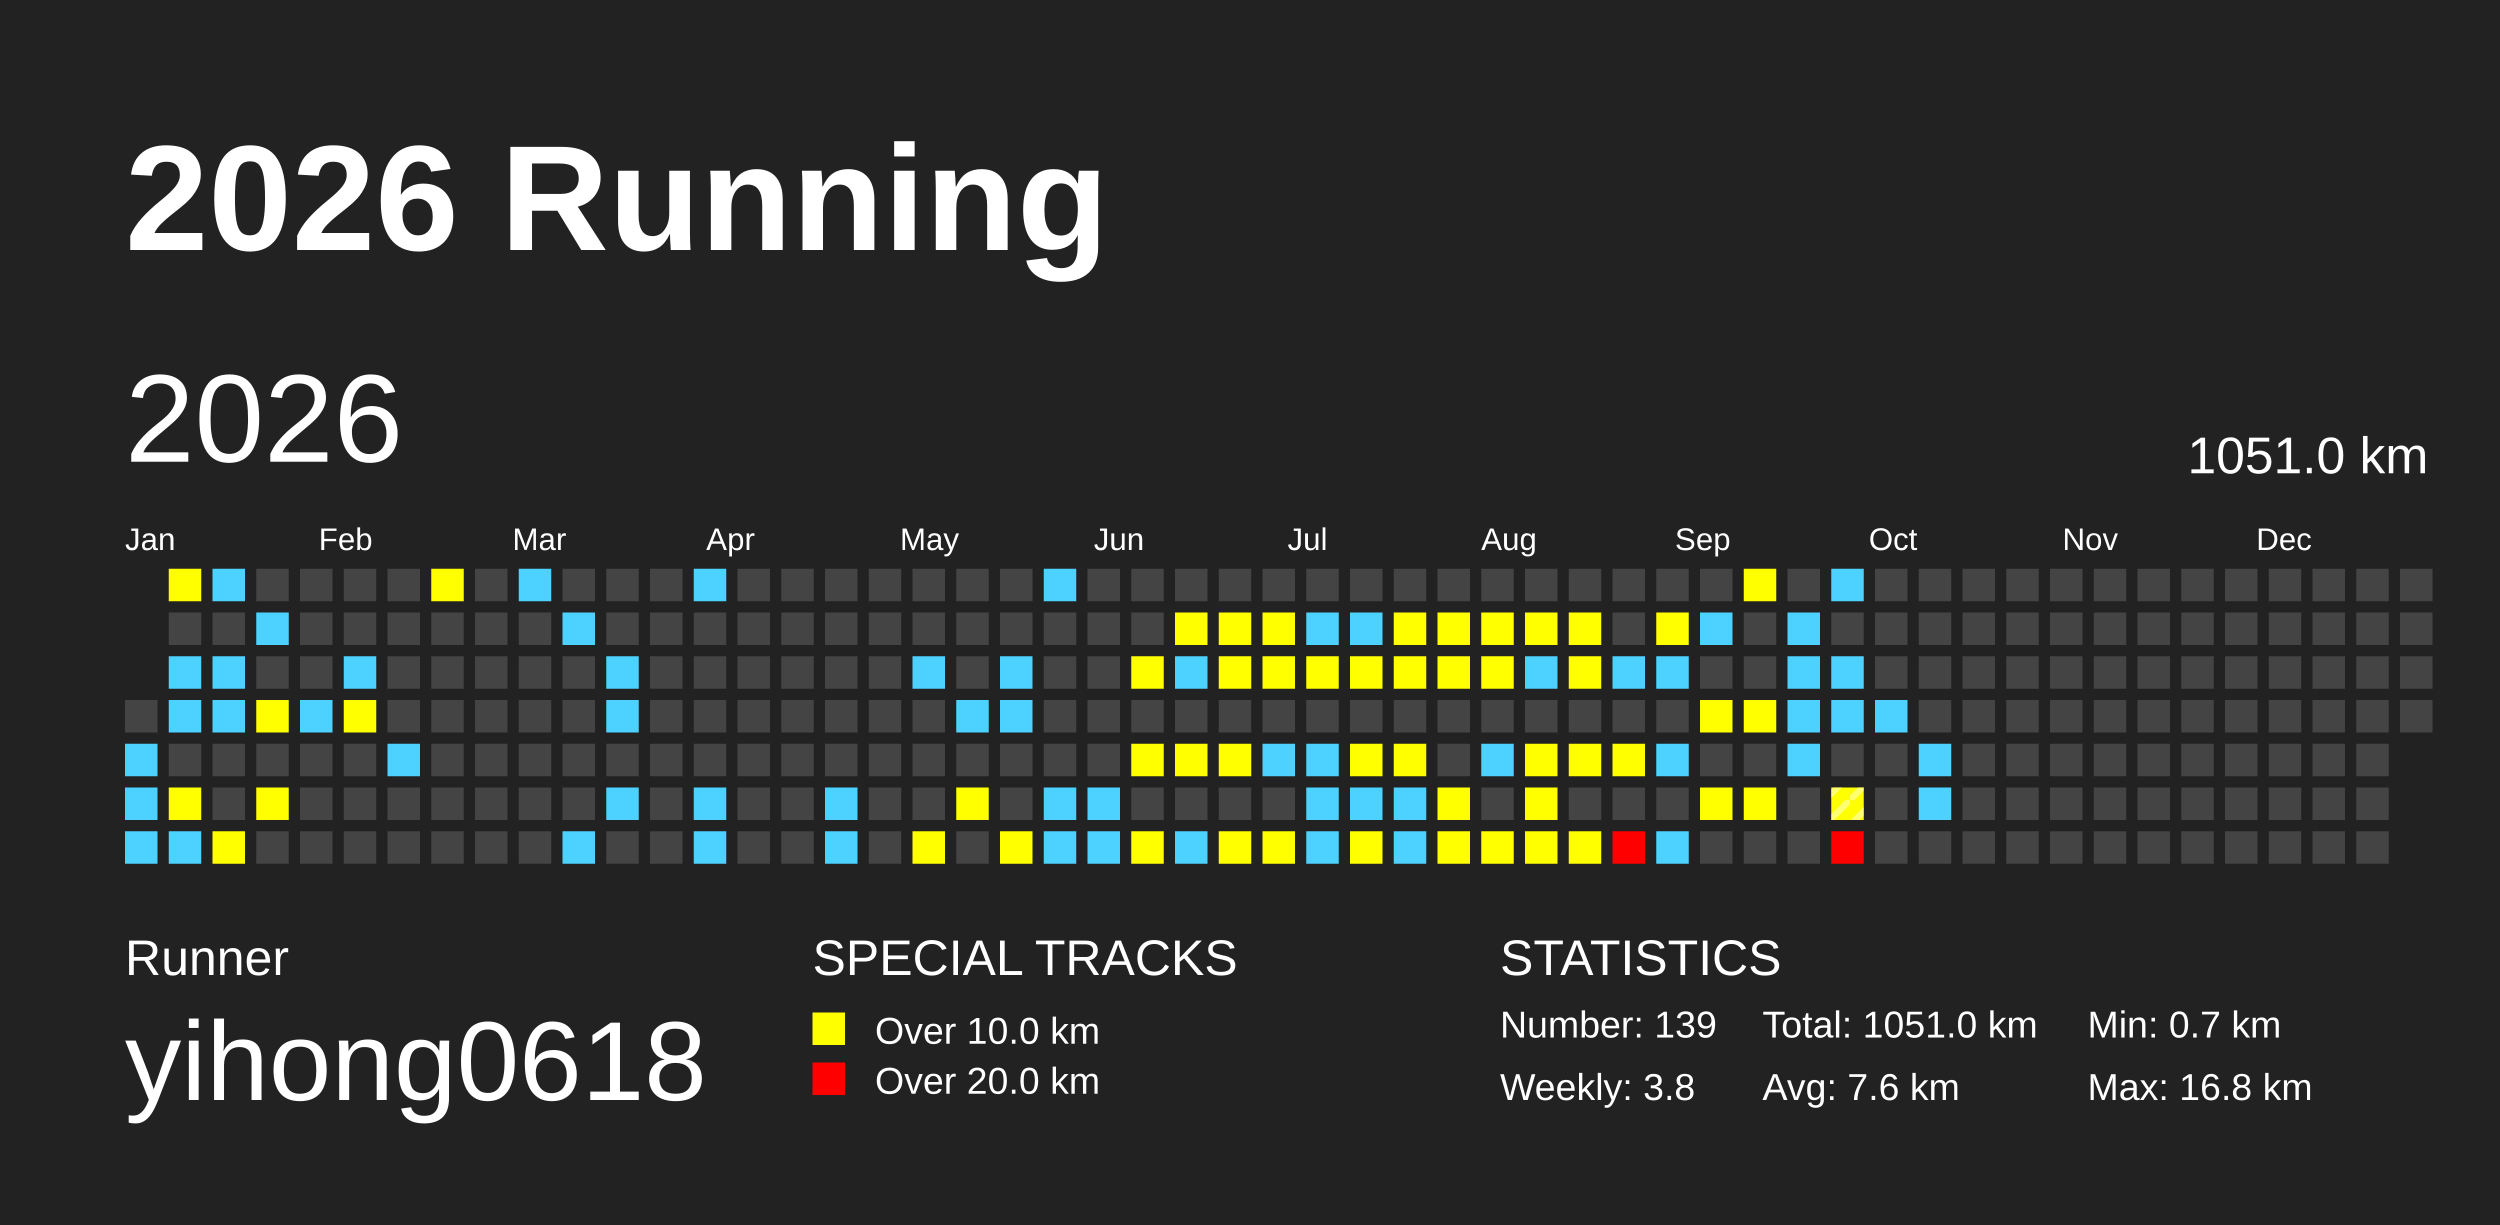
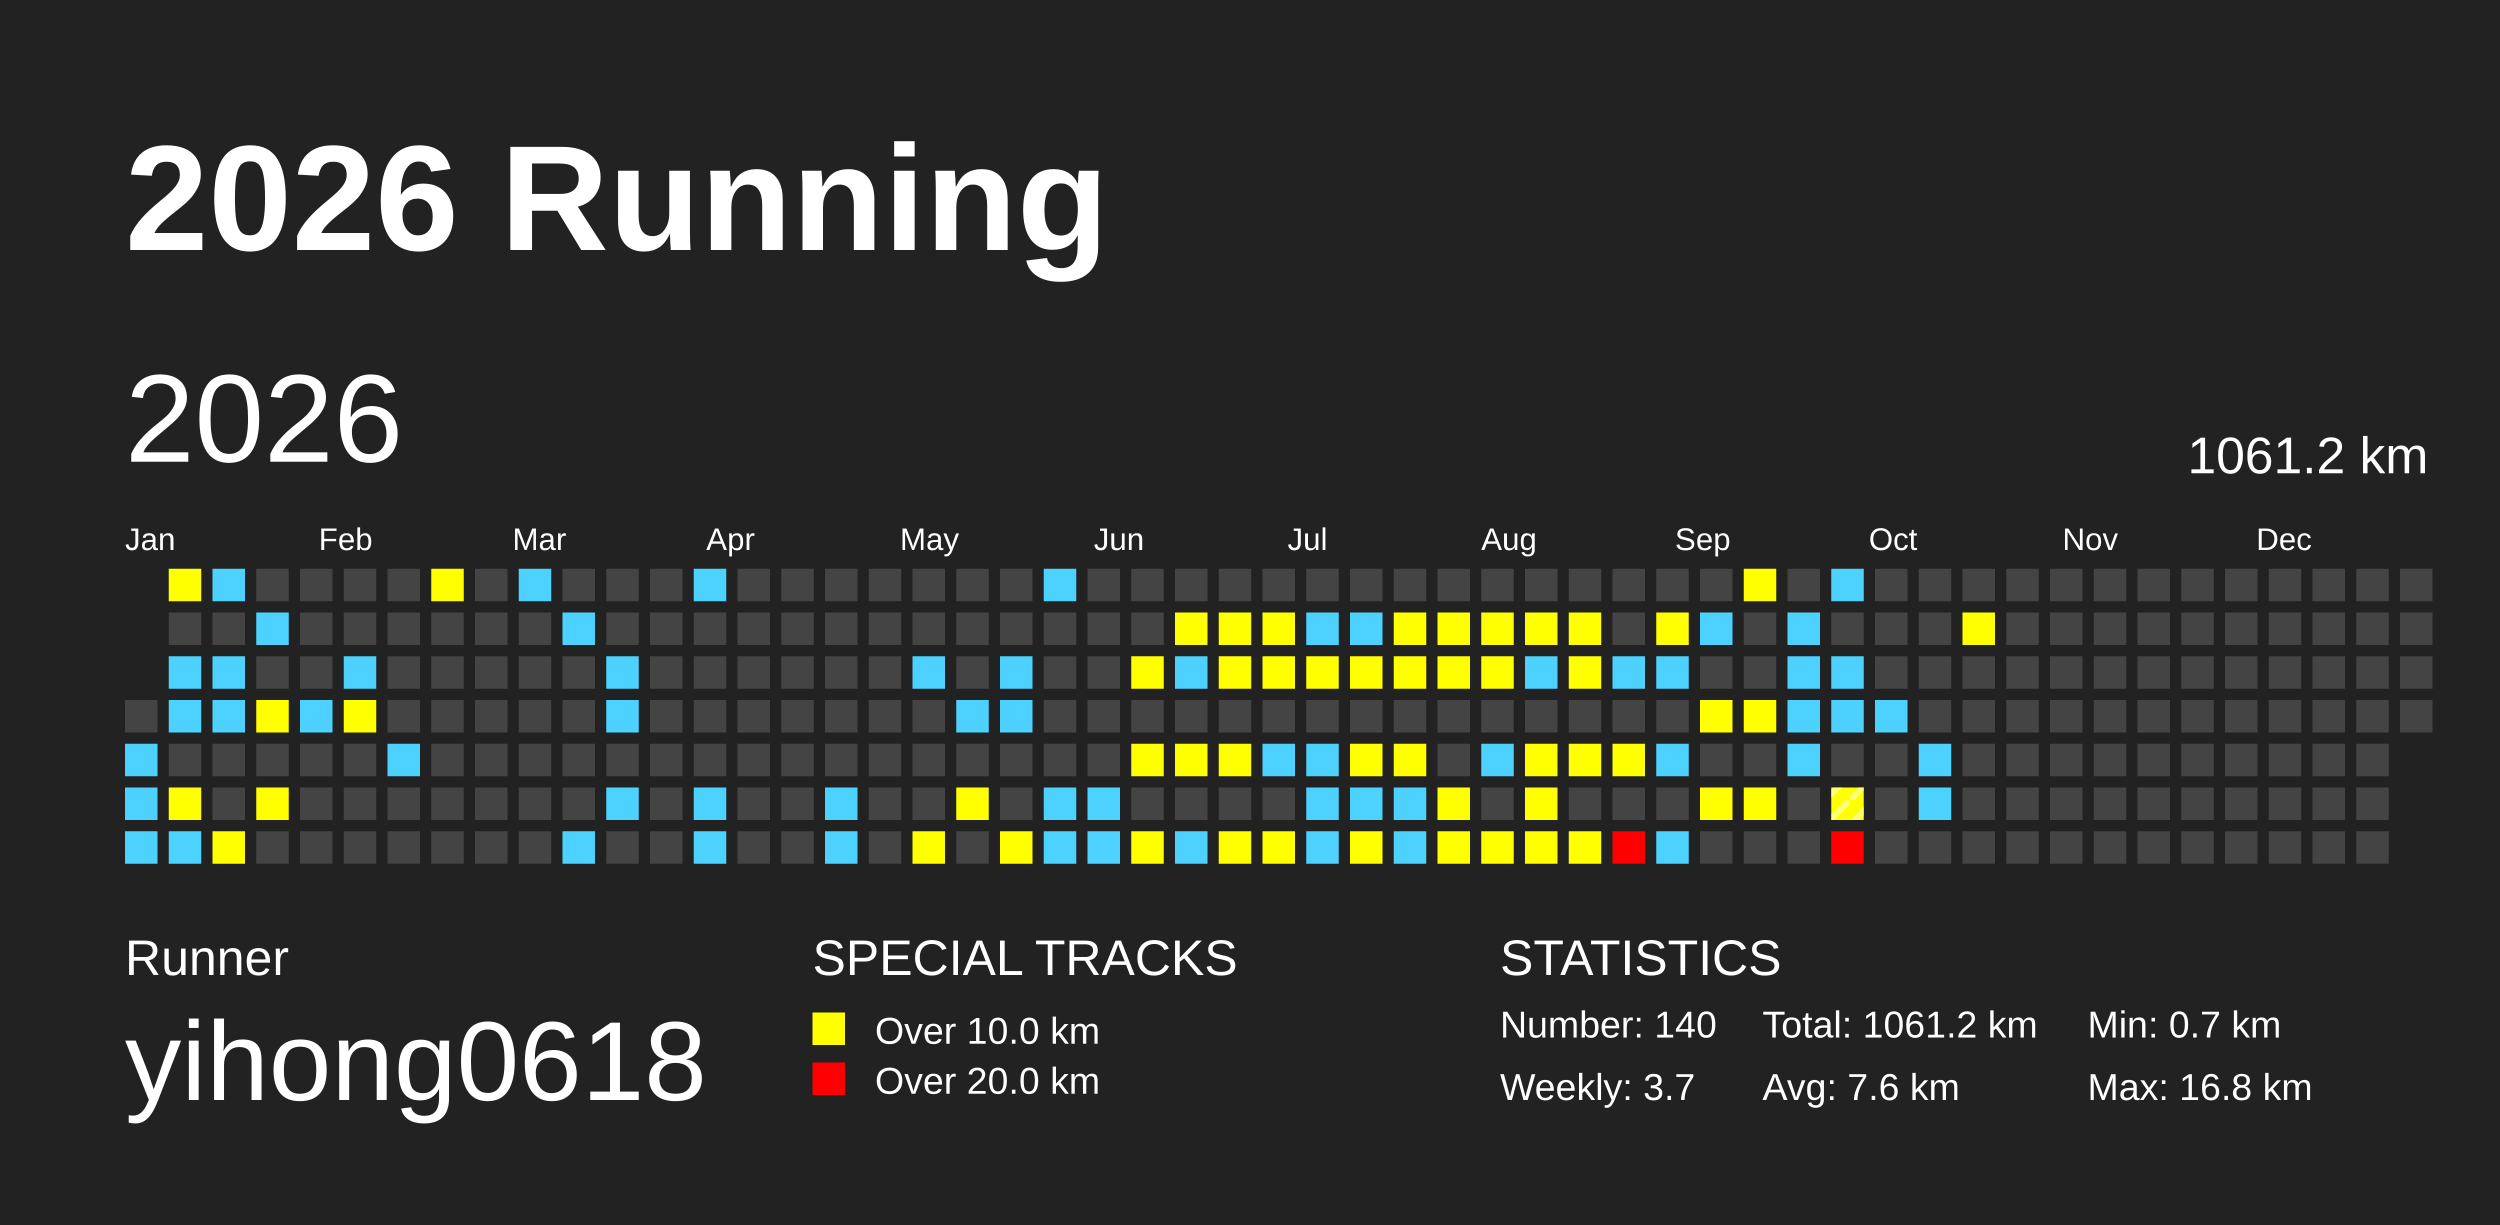
<svg xmlns="http://www.w3.org/2000/svg" baseProfile="full" height="98mm" version="1.1" viewBox="0,0,200,98" width="200mm">
  <defs>
    <pattern height="2" id="indoor-stripe" patternUnits="userSpaceOnUse" width="2">
      <line stroke="white" stroke-opacity="0.45" stroke-width="0.5" x1="0" x2="2" y1="2" y2="0" />
    </pattern>
  </defs>
  <rect fill="#222222" height="98" width="200" x="0" y="0" />
  <text fill="#FFFFFF" style="font-size:12px; font-family:Arial; font-weight:bold;" x="10" y="20">2026 Running</text>
  <text fill="#FFFFFF" style="font-size:4px; font-family:Arial" x="10" y="78">Runner</text>
  <text fill="#FFFFFF" style="font-size:9px; font-family:Arial" x="10" y="88">yihong0618</text>
  <text fill="#FFFFFF" style="font-size:4px; font-family:Arial" x="65" y="78">SPECIAL TRACKS</text>
  <rect fill="yellow" height="2.6" width="2.6" x="65" y="81" />
  <text fill="#FFFFFF" style="font-size:3px; font-family:Arial" x="70" y="83.5">Over 10.0 km</text>
  <rect fill="red" height="2.6" width="2.6" x="65" y="85" />
  <text fill="#FFFFFF" style="font-size:3px; font-family:Arial" x="70" y="87.5">Over 20.0 km</text>
  <text fill="#FFFFFF" style="font-size:4px; font-family:Arial" x="120" y="78">STATISTICS</text>
-   <text fill="#FFFFFF" style="font-size:3px; font-family:Arial" x="120" y="83">Number: 139</text>
-   <text fill="#FFFFFF" style="font-size:3px; font-family:Arial" x="120" y="88">Weekly: 3.8</text>
-   <text fill="#FFFFFF" style="font-size:3px; font-family:Arial" x="141" y="83">Total: 1051.0 km</text>
+   <text fill="#FFFFFF" style="font-size:3px; font-family:Arial" x="120" y="83">Number: 140</text>
+   <text fill="#FFFFFF" style="font-size:3px; font-family:Arial" x="120" y="88">Weekly: 3.7</text>
+   <text fill="#FFFFFF" style="font-size:3px; font-family:Arial" x="141" y="83">Total: 1061.2 km</text>
  <text fill="#FFFFFF" style="font-size:3px; font-family:Arial" x="141" y="88">Avg: 7.6 km</text>
  <text fill="#FFFFFF" style="font-size:3px; font-family:Arial" x="167" y="83">Min: 0.7 km</text>
  <text fill="#FFFFFF" style="font-size:3px; font-family:Arial" x="167" y="88">Max: 16.8 km</text>
  <text dominant-baseline="hanging" fill="#FFFFFF" style="font-size:10.0px; font-family:Arial;" x="10" y="30">2026</text>
-   <text dominant-baseline="hanging" fill="#FFFFFF" style="font-size:4.125px; font-family:Arial;" x="175" y="35">1051.0 km</text>
+   <text dominant-baseline="hanging" fill="#FFFFFF" style="font-size:4.125px; font-family:Arial;" x="175" y="35">1061.2 km</text>
  <text fill="#FFFFFF" style="font-size:2.5px; font-family:Arial" x="10.0" y="44">Jan</text>
  <text fill="#FFFFFF" style="font-size:2.5px; font-family:Arial" x="25.5" y="44">Feb</text>
  <text fill="#FFFFFF" style="font-size:2.5px; font-family:Arial" x="41.0" y="44">Mar</text>
  <text fill="#FFFFFF" style="font-size:2.5px; font-family:Arial" x="56.5" y="44">Apr</text>
  <text fill="#FFFFFF" style="font-size:2.5px; font-family:Arial" x="72.0" y="44">May</text>
  <text fill="#FFFFFF" style="font-size:2.5px; font-family:Arial" x="87.5" y="44">Jun</text>
  <text fill="#FFFFFF" style="font-size:2.5px; font-family:Arial" x="103.0" y="44">Jul</text>
  <text fill="#FFFFFF" style="font-size:2.5px; font-family:Arial" x="118.5" y="44">Aug</text>
  <text fill="#FFFFFF" style="font-size:2.5px; font-family:Arial" x="134.0" y="44">Sep</text>
  <text fill="#FFFFFF" style="font-size:2.5px; font-family:Arial" x="149.5" y="44">Oct</text>
  <text fill="#FFFFFF" style="font-size:2.5px; font-family:Arial" x="165.0" y="44">Nov</text>
  <text fill="#FFFFFF" style="font-size:2.5px; font-family:Arial" x="180.5" y="44">Dec</text>
  <rect fill="#444444" height="2.6" width="2.6" x="10.0" y="56.0" />
  <rect fill="#4DD2FF" height="2.6" width="2.6" x="10.0" y="59.5" />
  <rect fill="#4DD2FF" height="2.6" width="2.6" x="10.0" y="63.0" />
  <rect fill="#4DD2FF" height="2.6" width="2.6" x="10.0" y="66.5" />
  <rect fill="yellow" height="2.6" width="2.6" x="13.5" y="45.5" />
  <rect fill="#444444" height="2.6" width="2.6" x="13.5" y="49.0" />
  <rect fill="#4DD2FF" height="2.6" width="2.6" x="13.5" y="52.5" />
  <rect fill="#4DD2FF" height="2.6" width="2.6" x="13.5" y="56.0" />
  <rect fill="#444444" height="2.6" width="2.6" x="13.5" y="59.5" />
  <rect fill="yellow" height="2.6" width="2.6" x="13.5" y="63.0" />
  <rect fill="#4DD2FF" height="2.6" width="2.6" x="13.5" y="66.5" />
  <rect fill="#4DD2FF" height="2.6" width="2.6" x="17.0" y="45.5" />
  <rect fill="#444444" height="2.6" width="2.6" x="17.0" y="49.0" />
  <rect fill="#4DD2FF" height="2.6" width="2.6" x="17.0" y="52.5" />
  <rect fill="#4DD2FF" height="2.6" width="2.6" x="17.0" y="56.0" />
  <rect fill="#444444" height="2.6" width="2.6" x="17.0" y="59.5" />
  <rect fill="#444444" height="2.6" width="2.6" x="17.0" y="63.0" />
  <rect fill="yellow" height="2.6" width="2.6" x="17.0" y="66.5" />
  <rect fill="#444444" height="2.6" width="2.6" x="20.5" y="45.5" />
  <rect fill="#4DD2FF" height="2.6" width="2.6" x="20.5" y="49.0" />
  <rect fill="#444444" height="2.6" width="2.6" x="20.5" y="52.5" />
  <rect fill="yellow" height="2.6" width="2.6" x="20.5" y="56.0" />
  <rect fill="#444444" height="2.6" width="2.6" x="20.5" y="59.5" />
  <rect fill="yellow" height="2.6" width="2.6" x="20.5" y="63.0" />
  <rect fill="#444444" height="2.6" width="2.6" x="20.5" y="66.5" />
  <rect fill="#444444" height="2.6" width="2.6" x="24.0" y="45.5" />
  <rect fill="#444444" height="2.6" width="2.6" x="24.0" y="49.0" />
  <rect fill="#444444" height="2.6" width="2.6" x="24.0" y="52.5" />
  <rect fill="#4DD2FF" height="2.6" width="2.6" x="24.0" y="56.0" />
  <rect fill="#444444" height="2.6" width="2.6" x="24.0" y="59.5" />
  <rect fill="#444444" height="2.6" width="2.6" x="24.0" y="63.0" />
  <rect fill="#444444" height="2.6" width="2.6" x="24.0" y="66.5" />
  <rect fill="#444444" height="2.6" width="2.6" x="27.5" y="45.5" />
  <rect fill="#444444" height="2.6" width="2.6" x="27.5" y="49.0" />
  <rect fill="#4DD2FF" height="2.6" width="2.6" x="27.5" y="52.5" />
  <rect fill="yellow" height="2.6" width="2.6" x="27.5" y="56.0" />
  <rect fill="#444444" height="2.6" width="2.6" x="27.5" y="59.5" />
  <rect fill="#444444" height="2.6" width="2.6" x="27.5" y="63.0" />
  <rect fill="#444444" height="2.6" width="2.6" x="27.5" y="66.5" />
  <rect fill="#444444" height="2.6" width="2.6" x="31.0" y="45.5" />
  <rect fill="#444444" height="2.6" width="2.6" x="31.0" y="49.0" />
  <rect fill="#444444" height="2.6" width="2.6" x="31.0" y="52.5" />
  <rect fill="#444444" height="2.6" width="2.6" x="31.0" y="56.0" />
  <rect fill="#4DD2FF" height="2.6" width="2.6" x="31.0" y="59.5" />
  <rect fill="#444444" height="2.6" width="2.6" x="31.0" y="63.0" />
  <rect fill="#444444" height="2.6" width="2.6" x="31.0" y="66.5" />
  <rect fill="yellow" height="2.6" width="2.6" x="34.5" y="45.5" />
  <rect fill="#444444" height="2.6" width="2.6" x="34.5" y="49.0" />
  <rect fill="#444444" height="2.6" width="2.6" x="34.5" y="52.5" />
  <rect fill="#444444" height="2.6" width="2.6" x="34.5" y="56.0" />
  <rect fill="#444444" height="2.6" width="2.6" x="34.5" y="59.5" />
  <rect fill="#444444" height="2.6" width="2.6" x="34.5" y="63.0" />
  <rect fill="#444444" height="2.6" width="2.6" x="34.5" y="66.5" />
  <rect fill="#444444" height="2.6" width="2.6" x="38.0" y="45.5" />
  <rect fill="#444444" height="2.6" width="2.6" x="38.0" y="49.0" />
  <rect fill="#444444" height="2.6" width="2.6" x="38.0" y="52.5" />
  <rect fill="#444444" height="2.6" width="2.6" x="38.0" y="56.0" />
  <rect fill="#444444" height="2.6" width="2.6" x="38.0" y="59.5" />
  <rect fill="#444444" height="2.6" width="2.6" x="38.0" y="63.0" />
  <rect fill="#444444" height="2.6" width="2.6" x="38.0" y="66.5" />
  <rect fill="#4DD2FF" height="2.6" width="2.6" x="41.5" y="45.5" />
  <rect fill="#444444" height="2.6" width="2.6" x="41.5" y="49.0" />
  <rect fill="#444444" height="2.6" width="2.6" x="41.5" y="52.5" />
  <rect fill="#444444" height="2.6" width="2.6" x="41.5" y="56.0" />
  <rect fill="#444444" height="2.6" width="2.6" x="41.5" y="59.5" />
  <rect fill="#444444" height="2.6" width="2.6" x="41.5" y="63.0" />
  <rect fill="#444444" height="2.6" width="2.6" x="41.5" y="66.5" />
  <rect fill="#444444" height="2.6" width="2.6" x="45.0" y="45.5" />
  <rect fill="#4DD2FF" height="2.6" width="2.6" x="45.0" y="49.0" />
  <rect fill="#444444" height="2.6" width="2.6" x="45.0" y="52.5" />
  <rect fill="#444444" height="2.6" width="2.6" x="45.0" y="56.0" />
  <rect fill="#444444" height="2.6" width="2.6" x="45.0" y="59.5" />
  <rect fill="#444444" height="2.6" width="2.6" x="45.0" y="63.0" />
  <rect fill="#4DD2FF" height="2.6" width="2.6" x="45.0" y="66.5" />
  <rect fill="#444444" height="2.6" width="2.6" x="48.5" y="45.5" />
  <rect fill="#444444" height="2.6" width="2.6" x="48.5" y="49.0" />
  <rect fill="#4DD2FF" height="2.6" width="2.6" x="48.5" y="52.5" />
  <rect fill="#4DD2FF" height="2.6" width="2.6" x="48.5" y="56.0" />
  <rect fill="#444444" height="2.6" width="2.6" x="48.5" y="59.5" />
  <rect fill="#4DD2FF" height="2.6" width="2.6" x="48.5" y="63.0" />
  <rect fill="#444444" height="2.6" width="2.6" x="48.5" y="66.5" />
  <rect fill="#444444" height="2.6" width="2.6" x="52.0" y="45.5" />
  <rect fill="#444444" height="2.6" width="2.6" x="52.0" y="49.0" />
  <rect fill="#444444" height="2.6" width="2.6" x="52.0" y="52.5" />
  <rect fill="#444444" height="2.6" width="2.6" x="52.0" y="56.0" />
  <rect fill="#444444" height="2.6" width="2.6" x="52.0" y="59.5" />
  <rect fill="#444444" height="2.6" width="2.6" x="52.0" y="63.0" />
  <rect fill="#444444" height="2.6" width="2.6" x="52.0" y="66.5" />
  <rect fill="#4DD2FF" height="2.6" width="2.6" x="55.5" y="45.5" />
  <rect fill="#444444" height="2.6" width="2.6" x="55.5" y="49.0" />
  <rect fill="#444444" height="2.6" width="2.6" x="55.5" y="52.5" />
  <rect fill="#444444" height="2.6" width="2.6" x="55.5" y="56.0" />
  <rect fill="#444444" height="2.6" width="2.6" x="55.5" y="59.5" />
  <rect fill="#4DD2FF" height="2.6" width="2.6" x="55.5" y="63.0" />
  <rect fill="#4DD2FF" height="2.6" width="2.6" x="55.5" y="66.5" />
  <rect fill="#444444" height="2.6" width="2.6" x="59.0" y="45.5" />
  <rect fill="#444444" height="2.6" width="2.6" x="59.0" y="49.0" />
  <rect fill="#444444" height="2.6" width="2.6" x="59.0" y="52.5" />
  <rect fill="#444444" height="2.6" width="2.6" x="59.0" y="56.0" />
  <rect fill="#444444" height="2.6" width="2.6" x="59.0" y="59.5" />
  <rect fill="#444444" height="2.6" width="2.6" x="59.0" y="63.0" />
  <rect fill="#444444" height="2.6" width="2.6" x="59.0" y="66.5" />
  <rect fill="#444444" height="2.6" width="2.6" x="62.5" y="45.5" />
  <rect fill="#444444" height="2.6" width="2.6" x="62.5" y="49.0" />
  <rect fill="#444444" height="2.6" width="2.6" x="62.5" y="52.5" />
  <rect fill="#444444" height="2.6" width="2.6" x="62.5" y="56.0" />
  <rect fill="#444444" height="2.6" width="2.6" x="62.5" y="59.5" />
  <rect fill="#444444" height="2.6" width="2.6" x="62.5" y="63.0" />
  <rect fill="#444444" height="2.6" width="2.6" x="62.5" y="66.5" />
  <rect fill="#444444" height="2.6" width="2.6" x="66.0" y="45.5" />
  <rect fill="#444444" height="2.6" width="2.6" x="66.0" y="49.0" />
  <rect fill="#444444" height="2.6" width="2.6" x="66.0" y="52.5" />
  <rect fill="#444444" height="2.6" width="2.6" x="66.0" y="56.0" />
  <rect fill="#444444" height="2.6" width="2.6" x="66.0" y="59.5" />
  <rect fill="#4DD2FF" height="2.6" width="2.6" x="66.0" y="63.0" />
  <rect fill="#4DD2FF" height="2.6" width="2.6" x="66.0" y="66.5" />
  <rect fill="#444444" height="2.6" width="2.6" x="69.5" y="45.5" />
  <rect fill="#444444" height="2.6" width="2.6" x="69.5" y="49.0" />
  <rect fill="#444444" height="2.6" width="2.6" x="69.5" y="52.5" />
  <rect fill="#444444" height="2.6" width="2.6" x="69.5" y="56.0" />
  <rect fill="#444444" height="2.6" width="2.6" x="69.5" y="59.5" />
  <rect fill="#444444" height="2.6" width="2.6" x="69.5" y="63.0" />
  <rect fill="#444444" height="2.6" width="2.6" x="69.5" y="66.5" />
  <rect fill="#444444" height="2.6" width="2.6" x="73.0" y="45.5" />
  <rect fill="#444444" height="2.6" width="2.6" x="73.0" y="49.0" />
  <rect fill="#4DD2FF" height="2.6" width="2.6" x="73.0" y="52.5" />
  <rect fill="#444444" height="2.6" width="2.6" x="73.0" y="56.0" />
  <rect fill="#444444" height="2.6" width="2.6" x="73.0" y="59.5" />
  <rect fill="#444444" height="2.6" width="2.6" x="73.0" y="63.0" />
  <rect fill="yellow" height="2.6" width="2.6" x="73.0" y="66.5" />
  <rect fill="#444444" height="2.6" width="2.6" x="76.5" y="45.5" />
  <rect fill="#444444" height="2.6" width="2.6" x="76.5" y="49.0" />
  <rect fill="#444444" height="2.6" width="2.6" x="76.5" y="52.5" />
  <rect fill="#4DD2FF" height="2.6" width="2.6" x="76.5" y="56.0" />
  <rect fill="#444444" height="2.6" width="2.6" x="76.5" y="59.5" />
  <rect fill="yellow" height="2.6" width="2.6" x="76.5" y="63.0" />
  <rect fill="#444444" height="2.6" width="2.6" x="76.5" y="66.5" />
  <rect fill="#444444" height="2.6" width="2.6" x="80.0" y="45.5" />
  <rect fill="#444444" height="2.6" width="2.6" x="80.0" y="49.0" />
  <rect fill="#4DD2FF" height="2.6" width="2.6" x="80.0" y="52.5" />
  <rect fill="#4DD2FF" height="2.6" width="2.6" x="80.0" y="56.0" />
  <rect fill="#444444" height="2.6" width="2.6" x="80.0" y="59.5" />
  <rect fill="#444444" height="2.6" width="2.6" x="80.0" y="63.0" />
  <rect fill="yellow" height="2.6" width="2.6" x="80.0" y="66.5" />
  <rect fill="#4DD2FF" height="2.6" width="2.6" x="83.5" y="45.5" />
  <rect fill="#444444" height="2.6" width="2.6" x="83.5" y="49.0" />
  <rect fill="#444444" height="2.6" width="2.6" x="83.5" y="52.5" />
  <rect fill="#444444" height="2.6" width="2.6" x="83.5" y="56.0" />
  <rect fill="#444444" height="2.6" width="2.6" x="83.5" y="59.5" />
  <rect fill="#4DD2FF" height="2.6" width="2.6" x="83.5" y="63.0" />
  <rect fill="#4DD2FF" height="2.6" width="2.6" x="83.5" y="66.5" />
  <rect fill="#444444" height="2.6" width="2.6" x="87.0" y="45.5" />
  <rect fill="#444444" height="2.6" width="2.6" x="87.0" y="49.0" />
  <rect fill="#444444" height="2.6" width="2.6" x="87.0" y="52.5" />
  <rect fill="#444444" height="2.6" width="2.6" x="87.0" y="56.0" />
  <rect fill="#444444" height="2.6" width="2.6" x="87.0" y="59.5" />
  <rect fill="#4DD2FF" height="2.6" width="2.6" x="87.0" y="63.0" />
  <rect fill="#4DD2FF" height="2.6" width="2.6" x="87.0" y="66.5" />
  <rect fill="#444444" height="2.6" width="2.6" x="90.5" y="45.5" />
  <rect fill="#444444" height="2.6" width="2.6" x="90.5" y="49.0" />
  <rect fill="yellow" height="2.6" width="2.6" x="90.5" y="52.5" />
  <rect fill="#444444" height="2.6" width="2.6" x="90.5" y="56.0" />
  <rect fill="yellow" height="2.6" width="2.6" x="90.5" y="59.5" />
  <rect fill="#444444" height="2.6" width="2.6" x="90.5" y="63.0" />
  <rect fill="yellow" height="2.6" width="2.6" x="90.5" y="66.5" />
  <rect fill="#444444" height="2.6" width="2.6" x="94.0" y="45.5" />
  <rect fill="yellow" height="2.6" width="2.6" x="94.0" y="49.0" />
  <rect fill="#4DD2FF" height="2.6" width="2.6" x="94.0" y="52.5" />
  <rect fill="#444444" height="2.6" width="2.6" x="94.0" y="56.0" />
  <rect fill="yellow" height="2.6" width="2.6" x="94.0" y="59.5" />
  <rect fill="#444444" height="2.6" width="2.6" x="94.0" y="63.0" />
  <rect fill="#4DD2FF" height="2.6" width="2.6" x="94.0" y="66.5" />
  <rect fill="#444444" height="2.6" width="2.6" x="97.5" y="45.5" />
  <rect fill="yellow" height="2.6" width="2.6" x="97.5" y="49.0" />
  <rect fill="yellow" height="2.6" width="2.6" x="97.5" y="52.5" />
  <rect fill="#444444" height="2.6" width="2.6" x="97.5" y="56.0" />
  <rect fill="yellow" height="2.6" width="2.6" x="97.5" y="59.5" />
  <rect fill="#444444" height="2.6" width="2.6" x="97.5" y="63.0" />
  <rect fill="yellow" height="2.6" width="2.6" x="97.5" y="66.5" />
  <rect fill="#444444" height="2.6" width="2.6" x="101.0" y="45.5" />
  <rect fill="yellow" height="2.6" width="2.6" x="101.0" y="49.0" />
  <rect fill="yellow" height="2.6" width="2.6" x="101.0" y="52.5" />
  <rect fill="#444444" height="2.6" width="2.6" x="101.0" y="56.0" />
  <rect fill="#4DD2FF" height="2.6" width="2.6" x="101.0" y="59.5" />
  <rect fill="#444444" height="2.6" width="2.6" x="101.0" y="63.0" />
  <rect fill="yellow" height="2.6" width="2.6" x="101.0" y="66.5" />
  <rect fill="#444444" height="2.6" width="2.6" x="104.5" y="45.5" />
  <rect fill="#4DD2FF" height="2.6" width="2.6" x="104.5" y="49.0" />
  <rect fill="yellow" height="2.6" width="2.6" x="104.5" y="52.5" />
  <rect fill="#444444" height="2.6" width="2.6" x="104.5" y="56.0" />
  <rect fill="#4DD2FF" height="2.6" width="2.6" x="104.5" y="59.5" />
  <rect fill="#4DD2FF" height="2.6" width="2.6" x="104.5" y="63.0" />
  <rect fill="#4DD2FF" height="2.6" width="2.6" x="104.5" y="66.5" />
  <rect fill="#444444" height="2.6" width="2.6" x="108.0" y="45.5" />
  <rect fill="#4DD2FF" height="2.6" width="2.6" x="108.0" y="49.0" />
  <rect fill="yellow" height="2.6" width="2.6" x="108.0" y="52.5" />
  <rect fill="#444444" height="2.6" width="2.6" x="108.0" y="56.0" />
  <rect fill="yellow" height="2.6" width="2.6" x="108.0" y="59.5" />
  <rect fill="#4DD2FF" height="2.6" width="2.6" x="108.0" y="63.0" />
  <rect fill="yellow" height="2.6" width="2.6" x="108.0" y="66.5" />
  <rect fill="#444444" height="2.6" width="2.6" x="111.5" y="45.5" />
  <rect fill="yellow" height="2.6" width="2.6" x="111.5" y="49.0" />
  <rect fill="yellow" height="2.6" width="2.6" x="111.5" y="52.5" />
  <rect fill="#444444" height="2.6" width="2.6" x="111.5" y="56.0" />
  <rect fill="yellow" height="2.6" width="2.6" x="111.5" y="59.5" />
  <rect fill="#4DD2FF" height="2.6" width="2.6" x="111.5" y="63.0" />
  <rect fill="#4DD2FF" height="2.6" width="2.6" x="111.5" y="66.5" />
  <rect fill="#444444" height="2.6" width="2.6" x="115.0" y="45.5" />
  <rect fill="yellow" height="2.6" width="2.6" x="115.0" y="49.0" />
  <rect fill="yellow" height="2.6" width="2.6" x="115.0" y="52.5" />
  <rect fill="#444444" height="2.6" width="2.6" x="115.0" y="56.0" />
  <rect fill="#444444" height="2.6" width="2.6" x="115.0" y="59.5" />
  <rect fill="yellow" height="2.6" width="2.6" x="115.0" y="63.0" />
  <rect fill="yellow" height="2.6" width="2.6" x="115.0" y="66.5" />
  <rect fill="#444444" height="2.6" width="2.6" x="118.5" y="45.5" />
  <rect fill="yellow" height="2.6" width="2.6" x="118.5" y="49.0" />
  <rect fill="yellow" height="2.6" width="2.6" x="118.5" y="52.5" />
  <rect fill="#444444" height="2.6" width="2.6" x="118.5" y="56.0" />
  <rect fill="#4DD2FF" height="2.6" width="2.6" x="118.5" y="59.5" />
  <rect fill="#444444" height="2.6" width="2.6" x="118.5" y="63.0" />
  <rect fill="yellow" height="2.6" width="2.6" x="118.5" y="66.5" />
  <rect fill="#444444" height="2.6" width="2.6" x="122.0" y="45.5" />
  <rect fill="yellow" height="2.6" width="2.6" x="122.0" y="49.0" />
  <rect fill="#4DD2FF" height="2.6" width="2.6" x="122.0" y="52.5" />
  <rect fill="#444444" height="2.6" width="2.6" x="122.0" y="56.0" />
  <rect fill="yellow" height="2.6" width="2.6" x="122.0" y="59.5" />
  <rect fill="yellow" height="2.6" width="2.6" x="122.0" y="63.0" />
  <rect fill="yellow" height="2.6" width="2.6" x="122.0" y="66.5" />
  <rect fill="#444444" height="2.6" width="2.6" x="125.5" y="45.5" />
  <rect fill="yellow" height="2.6" width="2.6" x="125.5" y="49.0" />
  <rect fill="yellow" height="2.6" width="2.6" x="125.5" y="52.5" />
  <rect fill="#444444" height="2.6" width="2.6" x="125.5" y="56.0" />
  <rect fill="yellow" height="2.6" width="2.6" x="125.5" y="59.5" />
  <rect fill="#444444" height="2.6" width="2.6" x="125.5" y="63.0" />
  <rect fill="yellow" height="2.6" width="2.6" x="125.5" y="66.5" />
  <rect fill="#444444" height="2.6" width="2.6" x="129.0" y="45.5" />
  <rect fill="#444444" height="2.6" width="2.6" x="129.0" y="49.0" />
  <rect fill="#4DD2FF" height="2.6" width="2.6" x="129.0" y="52.5" />
  <rect fill="#444444" height="2.6" width="2.6" x="129.0" y="56.0" />
  <rect fill="yellow" height="2.6" width="2.6" x="129.0" y="59.5" />
  <rect fill="#444444" height="2.6" width="2.6" x="129.0" y="63.0" />
  <rect fill="red" height="2.6" width="2.6" x="129.0" y="66.5" />
  <rect fill="#444444" height="2.6" width="2.6" x="132.5" y="45.5" />
  <rect fill="yellow" height="2.6" width="2.6" x="132.5" y="49.0" />
  <rect fill="#4DD2FF" height="2.6" width="2.6" x="132.5" y="52.5" />
  <rect fill="#444444" height="2.6" width="2.6" x="132.5" y="56.0" />
  <rect fill="#4DD2FF" height="2.6" width="2.6" x="132.5" y="59.5" />
  <rect fill="#444444" height="2.6" width="2.6" x="132.5" y="63.0" />
  <rect fill="#4DD2FF" height="2.6" width="2.6" x="132.5" y="66.5" />
  <rect fill="#444444" height="2.6" width="2.6" x="136.0" y="45.5" />
  <rect fill="#4DD2FF" height="2.6" width="2.6" x="136.0" y="49.0" />
  <rect fill="#444444" height="2.6" width="2.6" x="136.0" y="52.5" />
  <rect fill="yellow" height="2.6" width="2.6" x="136.0" y="56.0" />
  <rect fill="#444444" height="2.6" width="2.6" x="136.0" y="59.5" />
  <rect fill="yellow" height="2.6" width="2.6" x="136.0" y="63.0" />
  <rect fill="#444444" height="2.6" width="2.6" x="136.0" y="66.5" />
  <rect fill="yellow" height="2.6" width="2.6" x="139.5" y="45.5" />
  <rect fill="#444444" height="2.6" width="2.6" x="139.5" y="49.0" />
  <rect fill="#444444" height="2.6" width="2.6" x="139.5" y="52.5" />
  <rect fill="yellow" height="2.6" width="2.6" x="139.5" y="56.0" />
  <rect fill="#444444" height="2.6" width="2.6" x="139.5" y="59.5" />
  <rect fill="yellow" height="2.6" width="2.6" x="139.5" y="63.0" />
  <rect fill="#444444" height="2.6" width="2.6" x="139.5" y="66.5" />
  <rect fill="#444444" height="2.6" width="2.6" x="143.0" y="45.5" />
  <rect fill="#4DD2FF" height="2.6" width="2.6" x="143.0" y="49.0" />
  <rect fill="#4DD2FF" height="2.6" width="2.6" x="143.0" y="52.5" />
  <rect fill="#4DD2FF" height="2.6" width="2.6" x="143.0" y="56.0" />
  <rect fill="#4DD2FF" height="2.6" width="2.6" x="143.0" y="59.5" />
  <rect fill="#444444" height="2.6" width="2.6" x="143.0" y="63.0" />
  <rect fill="#444444" height="2.6" width="2.6" x="143.0" y="66.5" />
  <rect fill="#4DD2FF" height="2.6" width="2.6" x="146.5" y="45.5" />
  <rect fill="#444444" height="2.6" width="2.6" x="146.5" y="49.0" />
  <rect fill="#4DD2FF" height="2.6" width="2.6" x="146.5" y="52.5" />
  <rect fill="#4DD2FF" height="2.6" width="2.6" x="146.5" y="56.0" />
  <rect fill="#444444" height="2.6" width="2.6" x="146.5" y="59.5" />
  <rect fill="yellow" height="2.6" width="2.6" x="146.5" y="63.0" />
  <rect fill="url(#indoor-stripe)" height="2.6" style="pointer-events: none;" width="2.6" x="146.5" y="63.0" />
  <rect fill="red" height="2.6" width="2.6" x="146.5" y="66.5" />
  <rect fill="#444444" height="2.6" width="2.6" x="150.0" y="45.5" />
  <rect fill="#444444" height="2.6" width="2.6" x="150.0" y="49.0" />
  <rect fill="#444444" height="2.6" width="2.6" x="150.0" y="52.5" />
  <rect fill="#4DD2FF" height="2.6" width="2.6" x="150.0" y="56.0" />
  <rect fill="#444444" height="2.6" width="2.6" x="150.0" y="59.5" />
  <rect fill="#444444" height="2.6" width="2.6" x="150.0" y="63.0" />
  <rect fill="#444444" height="2.6" width="2.6" x="150.0" y="66.5" />
  <rect fill="#444444" height="2.6" width="2.6" x="153.5" y="45.5" />
  <rect fill="#444444" height="2.6" width="2.6" x="153.5" y="49.0" />
  <rect fill="#444444" height="2.6" width="2.6" x="153.5" y="52.5" />
  <rect fill="#444444" height="2.6" width="2.6" x="153.5" y="56.0" />
  <rect fill="#4DD2FF" height="2.6" width="2.6" x="153.5" y="59.5" />
  <rect fill="#4DD2FF" height="2.6" width="2.6" x="153.5" y="63.0" />
  <rect fill="#444444" height="2.6" width="2.6" x="153.5" y="66.5" />
  <rect fill="#444444" height="2.6" width="2.6" x="157.0" y="45.5" />
-   <rect fill="#444444" height="2.6" width="2.6" x="157.0" y="49.0" />
+   <rect fill="yellow" height="2.6" width="2.6" x="157.0" y="49.0" />
  <rect fill="#444444" height="2.6" width="2.6" x="157.0" y="52.5" />
  <rect fill="#444444" height="2.6" width="2.6" x="157.0" y="56.0" />
  <rect fill="#444444" height="2.6" width="2.6" x="157.0" y="59.5" />
  <rect fill="#444444" height="2.6" width="2.6" x="157.0" y="63.0" />
  <rect fill="#444444" height="2.6" width="2.6" x="157.0" y="66.5" />
  <rect fill="#444444" height="2.6" width="2.6" x="160.5" y="45.5" />
  <rect fill="#444444" height="2.6" width="2.6" x="160.5" y="49.0" />
  <rect fill="#444444" height="2.6" width="2.6" x="160.5" y="52.5" />
  <rect fill="#444444" height="2.6" width="2.6" x="160.5" y="56.0" />
  <rect fill="#444444" height="2.6" width="2.6" x="160.5" y="59.5" />
  <rect fill="#444444" height="2.6" width="2.6" x="160.5" y="63.0" />
  <rect fill="#444444" height="2.6" width="2.6" x="160.5" y="66.5" />
  <rect fill="#444444" height="2.6" width="2.6" x="164.0" y="45.5" />
  <rect fill="#444444" height="2.6" width="2.6" x="164.0" y="49.0" />
  <rect fill="#444444" height="2.6" width="2.6" x="164.0" y="52.5" />
  <rect fill="#444444" height="2.6" width="2.6" x="164.0" y="56.0" />
  <rect fill="#444444" height="2.6" width="2.6" x="164.0" y="59.5" />
  <rect fill="#444444" height="2.6" width="2.6" x="164.0" y="63.0" />
  <rect fill="#444444" height="2.6" width="2.6" x="164.0" y="66.5" />
  <rect fill="#444444" height="2.6" width="2.6" x="167.5" y="45.5" />
  <rect fill="#444444" height="2.6" width="2.6" x="167.5" y="49.0" />
  <rect fill="#444444" height="2.6" width="2.6" x="167.5" y="52.5" />
  <rect fill="#444444" height="2.6" width="2.6" x="167.5" y="56.0" />
  <rect fill="#444444" height="2.6" width="2.6" x="167.5" y="59.5" />
  <rect fill="#444444" height="2.6" width="2.6" x="167.5" y="63.0" />
  <rect fill="#444444" height="2.6" width="2.6" x="167.5" y="66.5" />
  <rect fill="#444444" height="2.6" width="2.6" x="171.0" y="45.5" />
  <rect fill="#444444" height="2.6" width="2.6" x="171.0" y="49.0" />
  <rect fill="#444444" height="2.6" width="2.6" x="171.0" y="52.5" />
  <rect fill="#444444" height="2.6" width="2.6" x="171.0" y="56.0" />
  <rect fill="#444444" height="2.6" width="2.6" x="171.0" y="59.5" />
  <rect fill="#444444" height="2.6" width="2.6" x="171.0" y="63.0" />
  <rect fill="#444444" height="2.6" width="2.6" x="171.0" y="66.5" />
  <rect fill="#444444" height="2.6" width="2.6" x="174.5" y="45.5" />
  <rect fill="#444444" height="2.6" width="2.6" x="174.5" y="49.0" />
  <rect fill="#444444" height="2.6" width="2.6" x="174.5" y="52.5" />
  <rect fill="#444444" height="2.6" width="2.6" x="174.5" y="56.0" />
  <rect fill="#444444" height="2.6" width="2.6" x="174.5" y="59.5" />
  <rect fill="#444444" height="2.6" width="2.6" x="174.5" y="63.0" />
  <rect fill="#444444" height="2.6" width="2.6" x="174.5" y="66.5" />
  <rect fill="#444444" height="2.6" width="2.6" x="178.0" y="45.5" />
  <rect fill="#444444" height="2.6" width="2.6" x="178.0" y="49.0" />
  <rect fill="#444444" height="2.6" width="2.6" x="178.0" y="52.5" />
  <rect fill="#444444" height="2.6" width="2.6" x="178.0" y="56.0" />
  <rect fill="#444444" height="2.6" width="2.6" x="178.0" y="59.5" />
  <rect fill="#444444" height="2.6" width="2.6" x="178.0" y="63.0" />
  <rect fill="#444444" height="2.6" width="2.6" x="178.0" y="66.5" />
  <rect fill="#444444" height="2.6" width="2.6" x="181.5" y="45.5" />
  <rect fill="#444444" height="2.6" width="2.6" x="181.5" y="49.0" />
  <rect fill="#444444" height="2.6" width="2.6" x="181.5" y="52.5" />
  <rect fill="#444444" height="2.6" width="2.6" x="181.5" y="56.0" />
  <rect fill="#444444" height="2.6" width="2.6" x="181.5" y="59.5" />
  <rect fill="#444444" height="2.6" width="2.6" x="181.5" y="63.0" />
  <rect fill="#444444" height="2.6" width="2.6" x="181.5" y="66.5" />
  <rect fill="#444444" height="2.6" width="2.6" x="185.0" y="45.5" />
  <rect fill="#444444" height="2.6" width="2.6" x="185.0" y="49.0" />
  <rect fill="#444444" height="2.6" width="2.6" x="185.0" y="52.5" />
  <rect fill="#444444" height="2.6" width="2.6" x="185.0" y="56.0" />
  <rect fill="#444444" height="2.6" width="2.6" x="185.0" y="59.5" />
  <rect fill="#444444" height="2.6" width="2.6" x="185.0" y="63.0" />
  <rect fill="#444444" height="2.6" width="2.6" x="185.0" y="66.5" />
  <rect fill="#444444" height="2.6" width="2.6" x="188.5" y="45.5" />
  <rect fill="#444444" height="2.6" width="2.6" x="188.5" y="49.0" />
  <rect fill="#444444" height="2.6" width="2.6" x="188.5" y="52.5" />
  <rect fill="#444444" height="2.6" width="2.6" x="188.5" y="56.0" />
  <rect fill="#444444" height="2.6" width="2.6" x="188.5" y="59.5" />
  <rect fill="#444444" height="2.6" width="2.6" x="188.5" y="63.0" />
  <rect fill="#444444" height="2.6" width="2.6" x="188.5" y="66.5" />
  <rect fill="#444444" height="2.6" width="2.6" x="192.0" y="45.5" />
  <rect fill="#444444" height="2.6" width="2.6" x="192.0" y="49.0" />
  <rect fill="#444444" height="2.6" width="2.6" x="192.0" y="52.5" />
  <rect fill="#444444" height="2.6" width="2.6" x="192.0" y="56.0" />
</svg>
